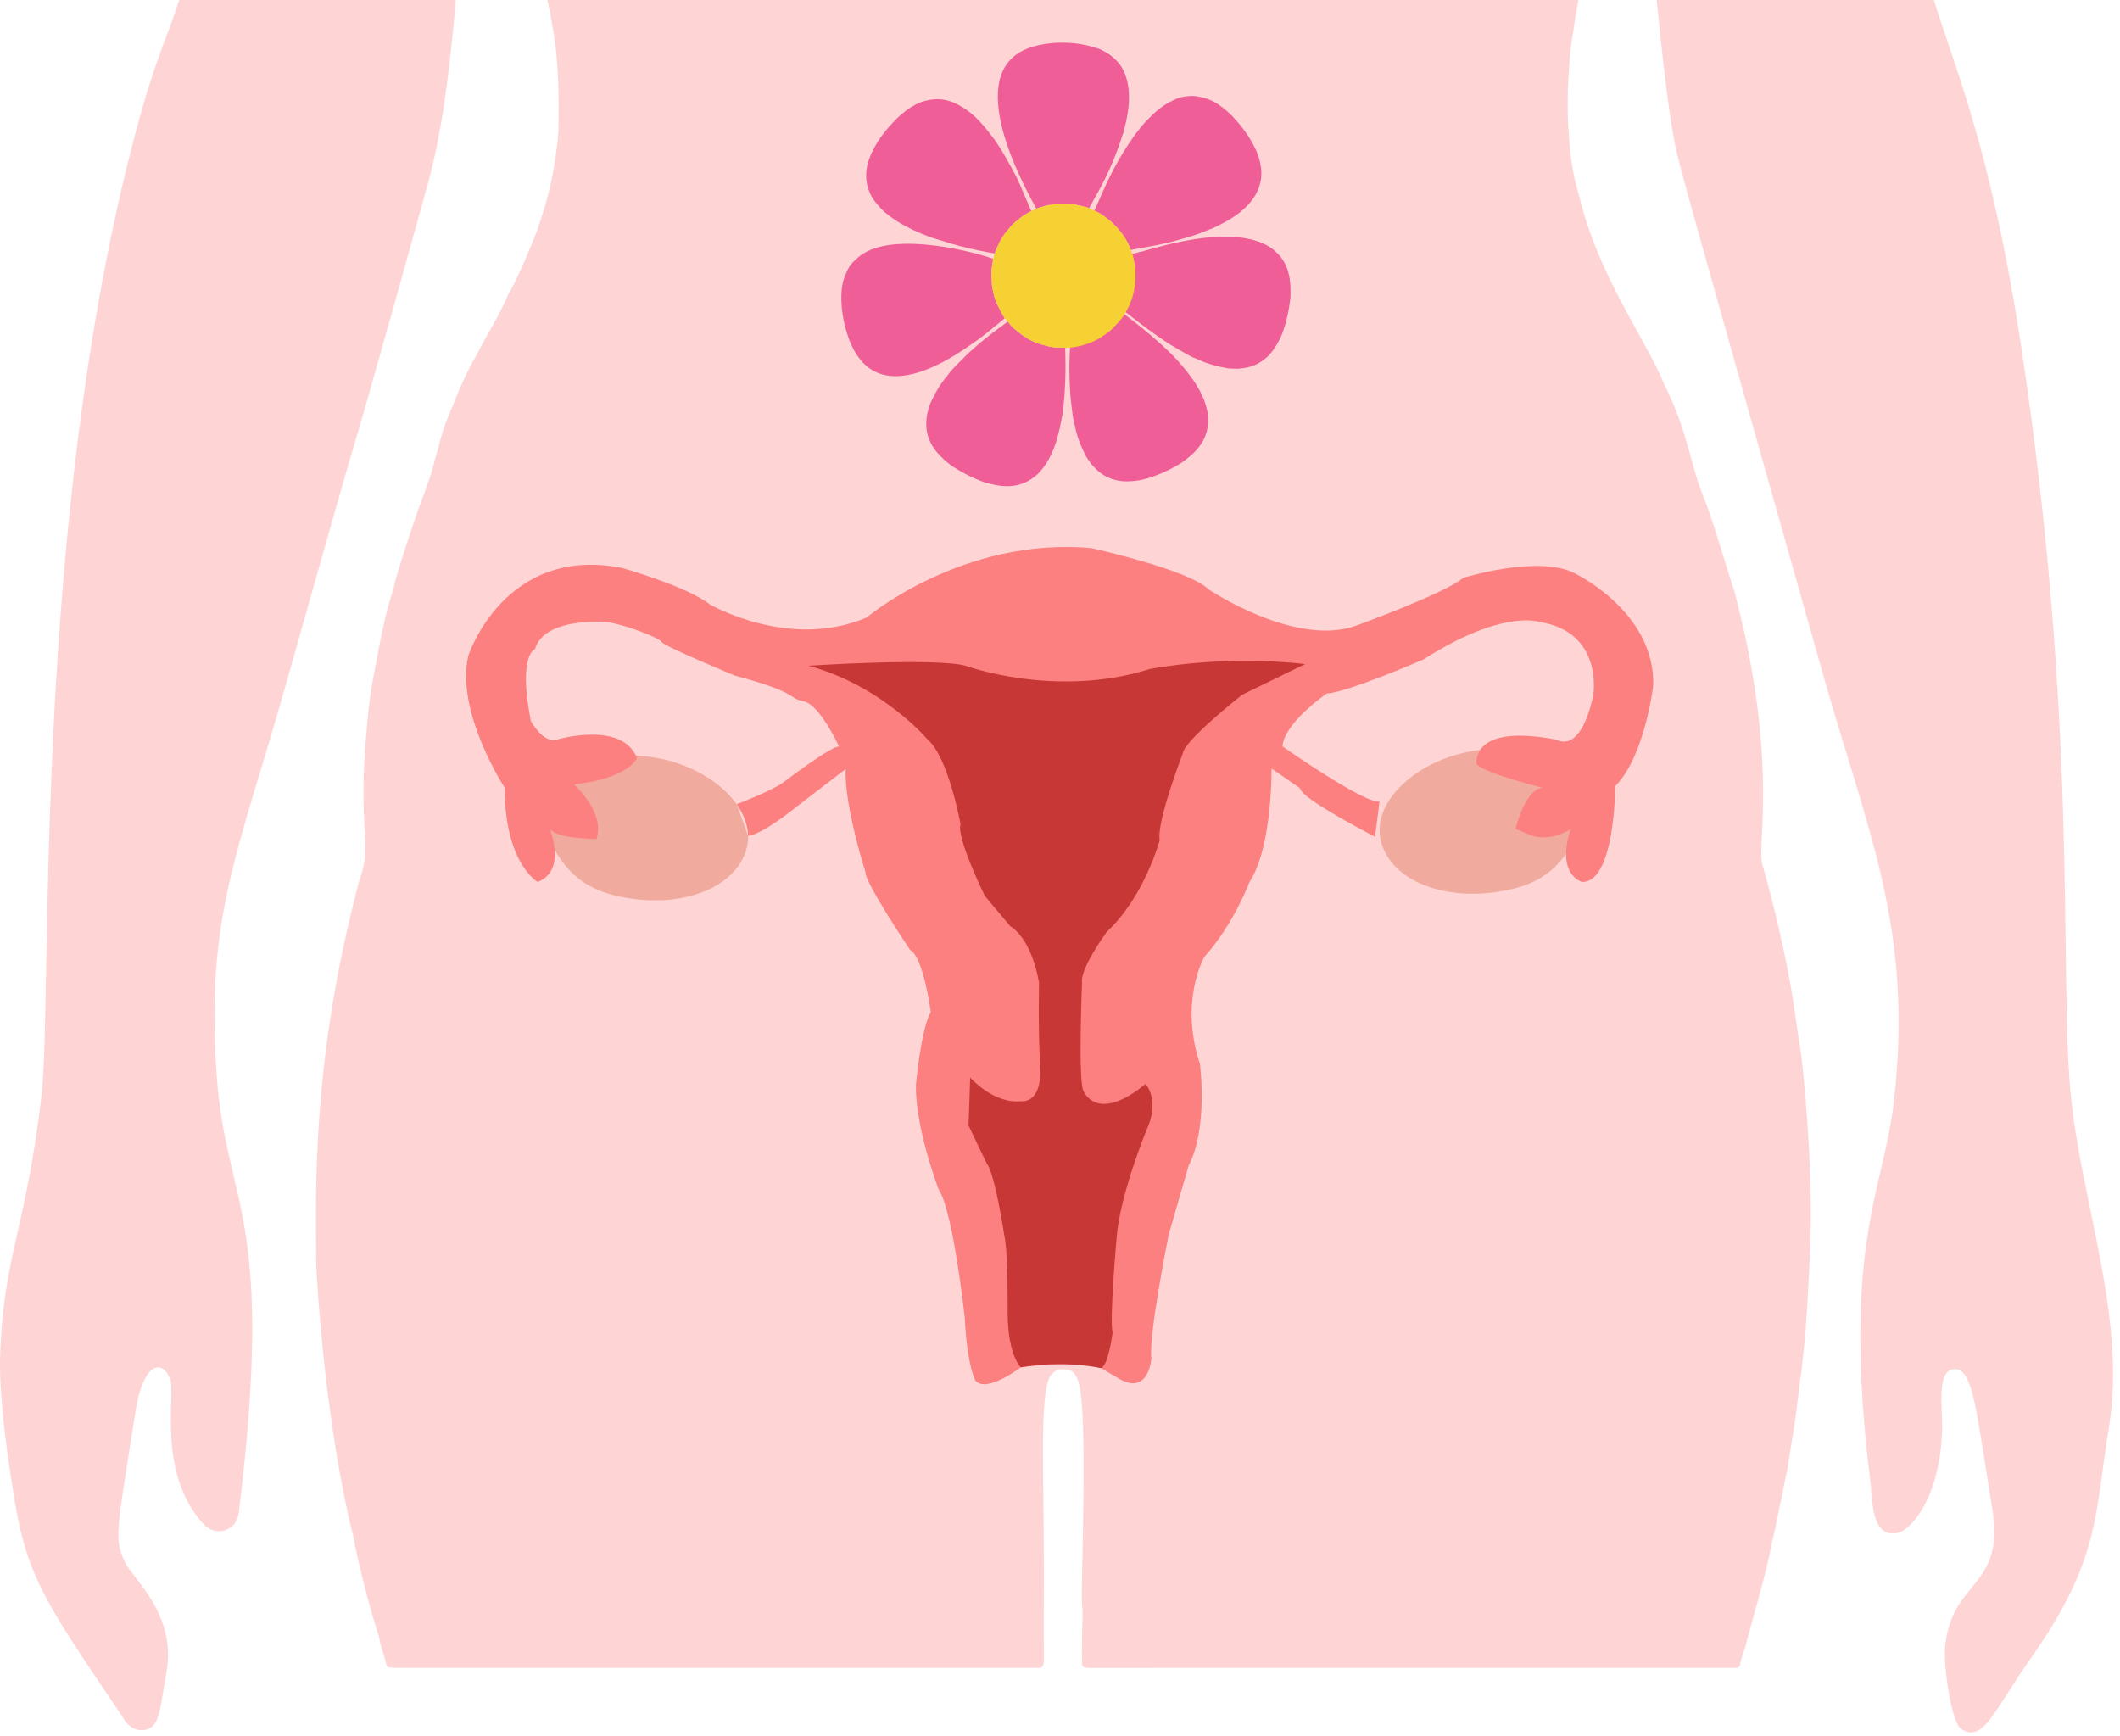
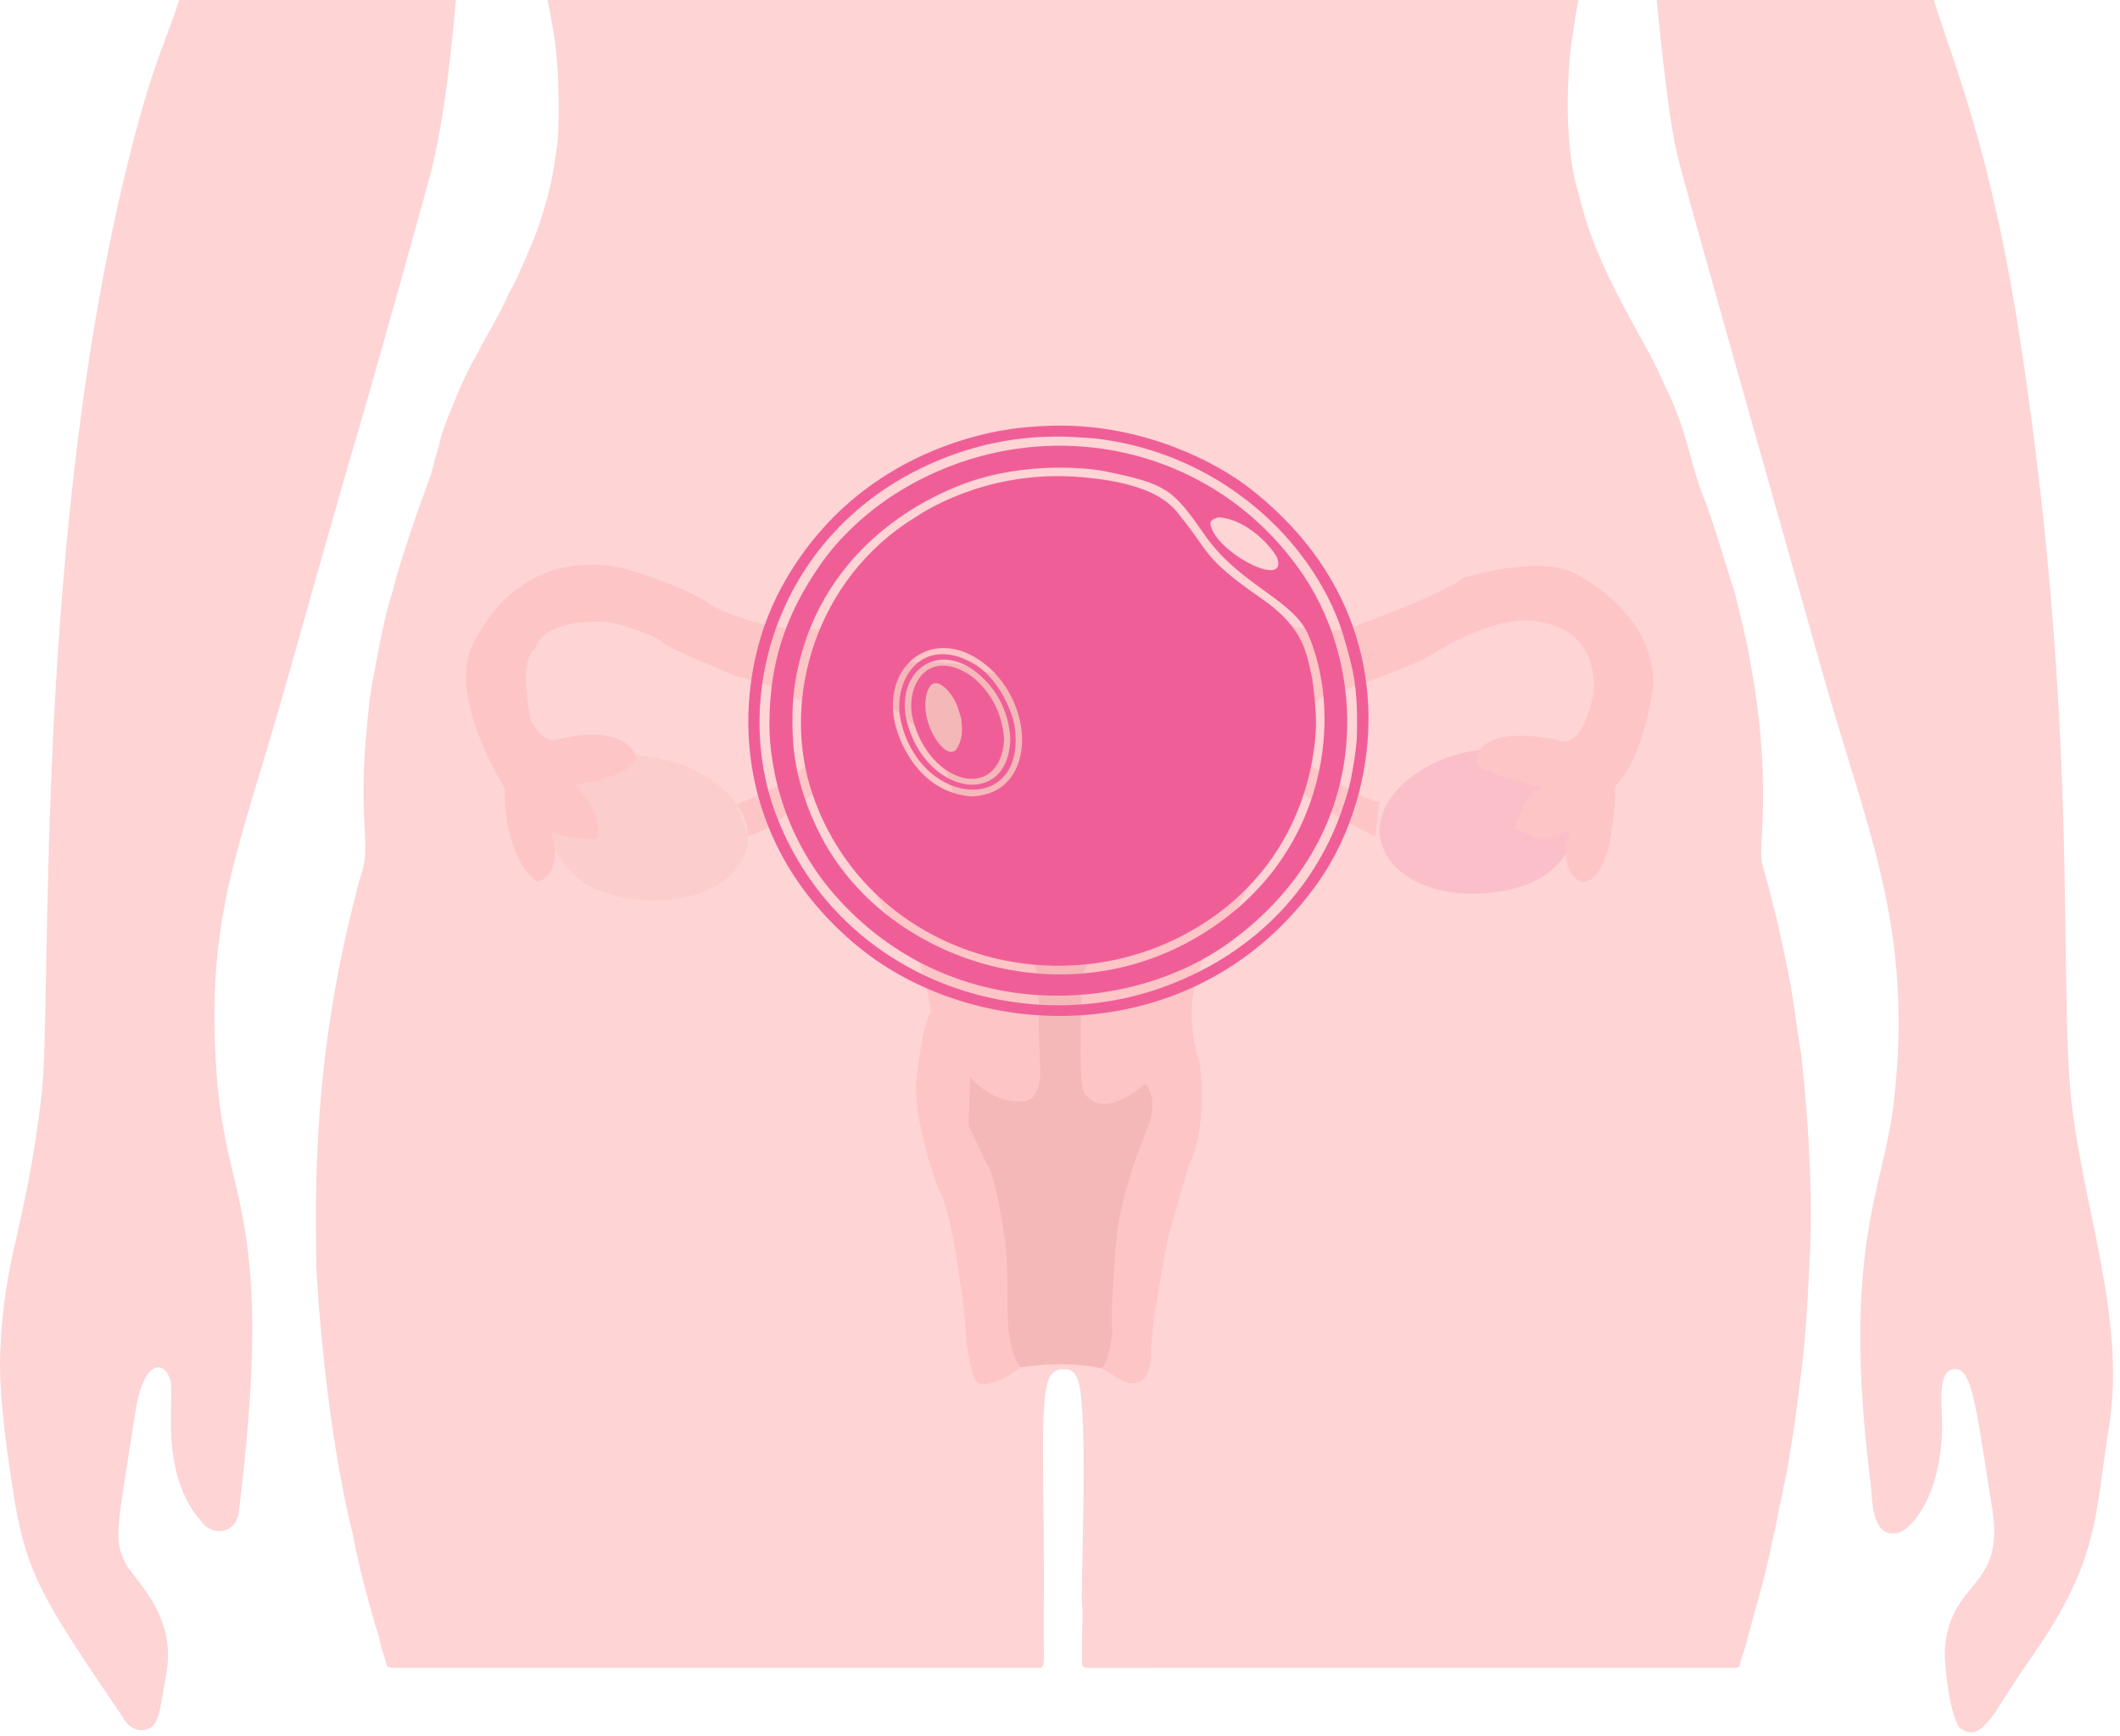
<svg xmlns="http://www.w3.org/2000/svg" width="100%" height="100%" viewBox="0 0 237 194" version="1.1" xml:space="preserve" style="fill-rule:evenodd;clip-rule:evenodd;stroke-linejoin:round;stroke-miterlimit:2;">
  <g transform="matrix(1,0,0,1,-816.1111,-1701)">
    <g id="ovulation" transform="matrix(0.287634,0,0,0.287634,832.7761,1698.205)">
      <path d="M555.557,9.718C555.155,11.622 554.831,13.573 554.157,17.435C553.124,25.474 552.698,25.382 552.061,33.468C550.745,51.512 551.574,58.479 551.972,64.436C552.316,68.439 552.766,75.697 555.717,85.445C563.206,117.201 582.059,141.91 588.954,159.305C597.84,176.575 599.241,191.203 604.423,203.527C607.469,210.769 614.843,236.129 616.208,239.606C616.462,240.492 620.421,256.903 621.126,260.568C621.797,264.063 621.815,264.02 622.417,267.515C631.122,314.507 625.162,339.207 626.943,345.378C630.029,356.072 632.757,367.616 633.217,369.561C639.641,398.101 638.644,398.247 642.115,419.534C642.514,423.525 642.514,423.481 642.959,427.431C643.489,432.774 646.789,466.07 645.61,494.503C645.474,497.783 644.406,523.524 642.948,535.604C643.091,535.785 643.001,535.908 642.896,536.028L642.83,536.545C642.198,544.067 641.821,543.973 641.08,551.455C639.209,566.568 638.932,566.48 636.595,581.513C636.446,582.471 636.245,582.426 634.18,593.398C633.177,596.983 633.082,599.629 630.861,608.564C628.464,622.001 623.271,638.124 620.478,649.495C620.375,649.912 620.273,649.871 618.802,654.598C618.105,656.838 618.815,657.85 616.5,657.904C615.17,657.934 365.57,657.916 365.5,657.914C363.187,657.842 362.582,657.824 362.567,655.498C362.46,639.216 363.155,639.241 362.564,632.497C362.073,626.885 365.11,558.411 361.171,546.606C360.597,544.886 360.48,544.973 359.611,543.406C358.574,542.531 358.576,542.578 357.392,541.949C355.484,541.87 355.512,541.857 353.577,541.892C351.685,542.793 351.695,542.804 350.308,544.358C345.607,552.068 348.195,585.421 347.735,636.499C347.558,656.083 348.504,656.751 346.5,657.897C346.494,657.9 104.078,657.899 103.5,657.899C93.123,657.908 92.591,658.063 92.248,656.635C90.9,651.036 90.316,651.207 89.312,645.549C87.358,640.07 81.534,619.282 79.322,606.536C68.969,565.793 65.066,509.324 64.959,499.501C64.648,470.95 63.791,423.304 79.519,360.505C80.458,356.49 81.377,353.152 81.553,352.516C82.703,348.851 82.73,348.887 83.112,347.392C85.638,337.508 82.121,331.116 83.856,301.523C85.734,279.393 85.982,279.432 88.014,268.397C92.768,242.241 94.385,241.948 95.452,236.489C96.161,232.859 104.377,207.65 107.024,201.292C108.347,196.733 108.82,196.916 110.014,192.349C112.155,184.16 112.361,184.222 112.518,183.504C114.409,174.834 117.359,169.381 119.215,164.398C119.633,163.329 121.505,158.543 125.218,151.376C128.735,145.266 128.606,144.962 130.148,142.254C139.688,125.507 138.953,125.119 139.841,123.7C143.464,117.909 149.951,101.548 150.732,99.579C155.904,84.222 156.904,78.985 158.818,64.542C159.065,60.961 159.089,59.894 159.099,59.489C159.726,31.865 156.887,20.922 156.521,18.497L156.043,15.592C155.456,12.842 155.096,11.115 154.824,9.718L555.557,9.718Z" style="fill:rgb(254,212,213);" />
      <g transform="matrix(0.954289,0,0,0.954289,-151.207,-91.91485)">
        <path d="M885.351,106.501C893.195,132.359 908.643,166.705 920.887,247.441C944.177,401.015 936.521,500.163 940.928,550.455C944.799,594.634 963.984,642.495 956.686,687.53C950.814,723.768 953.036,741.776 924.867,781.759C909.904,802.999 905.531,816.557 896.437,810.586C892.417,807.946 889.27,785.007 889.914,777.54C892.355,749.214 914.519,754.015 909.089,720.567C902.417,679.468 901.226,663.314 893.446,664.075C886.314,664.772 888.948,679.984 888.721,688.507C887.963,716.997 875.632,729.798 870.56,730.801C859.689,732.951 860.381,716.909 859.579,710.491C847.553,614.186 864.851,591.714 869.037,555.444C877.201,484.701 858.55,446.034 839.99,380.362C781.704,174.13 781.766,174.157 779.965,165.405C777.56,153.717 774.884,131.025 772.451,106.501L885.351,106.501Z" style="fill:rgb(254,212,213);" />
      </g>
      <g transform="matrix(0.954289,0,0,0.954289,-149.667,-92.72079)">
        <path d="M281.824,107.345C278.684,141.366 275.805,162.603 269.979,183.636C267.585,192.278 247.026,266.5 239.489,291.497C235.735,303.95 214.595,378.881 212.449,386.485C193.149,454.893 179.723,480.298 184.395,545.509C188.226,598.979 208.417,601.478 193.342,723.476C192.415,730.978 183.924,733.37 178.999,728.011C159.701,707.017 167.952,674.818 165.288,668.586C161.781,660.382 154.334,663.12 151.421,681.487C143.235,733.094 142.68,733.642 146.907,743.315C149.924,750.218 168.259,764.428 163.891,788.563C161.011,804.477 161.218,811.172 154.547,811.899C148.764,812.53 145.941,806.402 145.847,806.263C114.344,759.741 107.069,749.095 101.916,717.439C95.498,678.014 96.039,663.222 96.213,658.487C97.683,618.304 106.617,608.282 113.035,553.454C117.613,514.343 108.917,320.913 151.311,161.449C159.771,129.628 165.131,120.619 169.06,107.345L281.824,107.345Z" style="fill:rgb(254,212,213);" />
      </g>
      <g transform="matrix(0.898336,0,0,0.898336,-1103.681,-2194.542)">
-         <g transform="matrix(0.423224,0,0,0.423224,1184.732,2539.043)">
-           <path d="M1596.61,599.456C1562.27,635.069 1563.83,690.331 1499.28,706.564C1434.74,722.798 1373.66,701.163 1362.87,658.243C1352.08,615.322 1406.32,568.424 1472.73,564.116C1539.05,559.815 1627.32,567.596 1596.61,599.456Z" style="fill:rgb(241,171,158);fill-rule:nonzero;" />
-         </g>
-         <g transform="matrix(0.423224,0,0,0.423224,1184.732,2539.043)">
-           <path d="M715.96,652.8C716.07,656.88 715.63,660.96 714.61,665C703.81,707.92 642.74,729.56 578.2,713.32C545.95,705.21 530.21,687.36 518.24,667.09C506.25,646.78 498.05,624.03 480.87,606.21C450.69,574.91 535.35,566.85 601.21,570.65C602.4,570.72 603.58,570.79 604.75,570.87C647.95,573.67 686,594.5 704.35,620.53L704.36,620.54L715.96,652.8Z" style="fill:rgb(241,171,158);fill-rule:nonzero;" />
-         </g>
-         <g transform="matrix(0.423224,0,0,0.423224,1184.732,2539.043)">
-           <path d="M1641.28,498.87C1641.28,498.87 1632.83,571.51 1602.42,601.92C1602.42,601.92 1602.42,699.91 1568.63,699.91C1568.63,699.91 1541.61,693.15 1556.81,645.85C1556.81,645.85 1534.85,661.05 1512.89,650.91C1506.33,647.88 1502.54,646.36 1500.45,645.72C1502.52,637.61 1511.83,605.09 1528.09,603.61C1528.09,603.61 1460.52,586.72 1460.52,578.27C1460.52,569.83 1463.89,539.34 1543.29,554.62C1543.29,554.62 1566.38,570.39 1579.9,509.57C1579.9,509.57 1591.16,444.25 1524.71,434.11C1524.71,434.11 1487.55,420.6 1406.46,472.41C1406.46,472.41 1328.75,506.19 1307.35,507.32C1307.35,507.32 1263.42,537.73 1262.3,561.38C1262.3,561.38 1345.64,619.94 1361.41,617.69L1356.9,653.73C1356.9,653.73 1280.32,614.31 1280.32,604.18L1251.04,583.9C1251.04,583.9 1252.16,663.87 1228.51,699.91C1228.51,699.91 1212.74,742.7 1182.34,776.49C1182.34,776.49 1156.43,821.54 1177.83,885.74C1177.83,885.74 1186.56,951.06 1166.29,989.91L1146.01,1060.02C1146.01,1060.02 1124.9,1164.76 1128.28,1186.72C1128.28,1186.72 1125.74,1223.89 1097.02,1208.68L1076.75,1196.86C1076.75,1196.86 1054.79,1188.41 994.82,1196.01C994.82,1196.01 959.34,1223.04 948.36,1209.53C948.36,1209.53 939.91,1195.17 937.38,1144.49C937.38,1144.49 925.55,1036.37 911.19,1015.25C911.19,1015.25 886.7,951.9 887.54,907.13C887.54,907.13 892.61,850.54 902.75,832.8C902.75,832.8 895.14,776.21 881.63,769.45C881.63,769.45 835.17,700.19 836.02,690.05C836.02,690.05 814.06,621.63 815.74,584.47L765.06,623.32C765.06,623.32 731.18,651.15 715.97,652.84L715.96,652.8C715.71,641.76 711.55,630.75 704.36,620.54L704.35,620.53C704.35,620.53 736.34,608.12 749.86,599.67C749.86,599.67 803.07,559.13 808.99,561.66C808.99,561.66 789.56,518.58 772.67,515.2C755.77,511.82 769.29,506.76 702.56,489.02C702.56,489.02 629.07,458.61 627.38,454.39C625.69,450.16 575.86,430.74 560.65,434.11C560.65,434.11 506.59,431.58 498.15,461.99C498.15,461.99 480.41,467.06 493.92,535.48C493.92,535.48 506.01,557.69 519.539,554.62C519.539,554.62 584.09,535.26 601.21,570.65C601.6,571.47 601.98,572.32 602.32,573.2C602.32,573.2 595.56,593.48 538.13,600.23C538.13,600.23 570.22,628.95 560.93,655.98C560.93,655.98 518.57,655.98 513.169,645.1C514.27,647.97 517.469,656.99 518.24,667.09C519.2,679.67 516.37,693.91 500.96,699.91C500.96,699.91 467.17,681.32 467.17,603.61C467.17,603.61 416.49,525.9 430.01,468.46C430.01,468.46 467.17,355.28 587.12,378.93C587.12,378.93 653,397.51 676.65,416.09C676.65,416.09 757.74,463.4 837.14,429.61C837.14,429.61 935.13,346.83 1066.9,358.66C1066.9,358.66 1166.57,380.62 1186.84,400.89C1186.84,400.89 1274.69,460.02 1337.19,438.06C1337.19,438.06 1430.11,404.27 1447,389.06C1447,389.06 1523.02,365.41 1560.19,384C1560.19,384 1642.97,422.85 1641.28,498.87Z" style="fill:rgb(252,128,128);fill-rule:nonzero;" />
-         </g>
-         <g transform="matrix(0.423224,0,0,0.423224,1184.732,2539.043)">
-           <path d="M777.734,478.882C777.734,478.882 906.125,470.435 938.223,478.882C938.223,478.882 1030.29,512.669 1126.59,482.26C1126.59,482.26 1199.68,467.361 1285.39,477.192L1221.19,508.445C1221.19,508.445 1162.06,554.903 1160.37,568.418C1160.37,568.418 1133.34,638.526 1136.72,657.109C1136.72,657.109 1121.52,714.547 1082.66,750.868C1082.66,750.868 1054.79,788.879 1057.32,803.238C1057.32,803.238 1053.1,905.445 1059.01,913.891C1059.01,913.891 1072.35,947.389 1122.36,906.289C1122.36,906.289 1137.57,923.183 1123.21,953.591C1123.21,953.591 1096.18,1019.48 1092.8,1062.55C1092.8,1062.55 1085.2,1147.02 1088.58,1160.54C1088.58,1160.54 1084.35,1194.32 1076.75,1196.86C1076.75,1196.86 1039.3,1188.13 994.816,1196.01C994.816,1196.01 981.865,1184.75 981.301,1141.95C981.301,1141.95 981.865,1077.76 977.923,1061.43C977.923,1061.43 968.35,997.796 959.903,987.66L941.32,948.805L943.009,899.813C943.009,899.813 966.66,926.843 994.816,924.028C994.816,924.028 1016.78,927.969 1014.53,887.988C1012.27,848.006 1013.4,803.238 1013.4,803.238C1013.4,803.238 1007.49,760.16 983.836,744.956L957.932,714.078C957.932,714.078 928.65,654.387 933.155,640.872C933.155,640.872 920.766,572.172 899.368,554.152C899.368,554.152 853.192,499.342 777.734,478.882Z" style="fill:rgb(198,55,54);fill-rule:nonzero;" />
+         <g opacity="0.18">
+           <g transform="matrix(0.423224,0,0,0.423224,1184.732,2539.043)">
+             <path d="M1596.61,599.456C1562.27,635.069 1563.83,690.331 1499.28,706.564C1434.74,722.798 1373.66,701.163 1362.87,658.243C1352.08,615.322 1406.32,568.424 1472.73,564.116C1539.05,559.815 1627.32,567.596 1596.61,599.456Z" style="fill:rgb(240,94,152);fill-rule:nonzero;" />
+           </g>
+           <g transform="matrix(0.423224,0,0,0.423224,1184.732,2539.043)">
+             <path d="M715.96,652.8C716.07,656.88 715.63,660.96 714.61,665C703.81,707.92 642.74,729.56 578.2,713.32C545.95,705.21 530.21,687.36 518.24,667.09C506.25,646.78 498.05,624.03 480.87,606.21C450.69,574.91 535.35,566.85 601.21,570.65C602.4,570.72 603.58,570.79 604.75,570.87C647.95,573.67 686,594.5 704.35,620.53L704.36,620.54L715.96,652.8Z" style="fill:rgb(241,171,158);fill-rule:nonzero;" />
+           </g>
+           <g transform="matrix(0.423224,0,0,0.423224,1184.732,2539.043)">
+             <path d="M1641.28,498.87C1641.28,498.87 1632.83,571.51 1602.42,601.92C1602.42,601.92 1602.42,699.91 1568.63,699.91C1568.63,699.91 1541.61,693.15 1556.81,645.85C1556.81,645.85 1534.85,661.05 1512.89,650.91C1506.33,647.88 1502.54,646.36 1500.45,645.72C1502.52,637.61 1511.83,605.09 1528.09,603.61C1528.09,603.61 1460.52,586.72 1460.52,578.27C1460.52,569.83 1463.89,539.34 1543.29,554.62C1543.29,554.62 1566.38,570.39 1579.9,509.57C1579.9,509.57 1591.16,444.25 1524.71,434.11C1524.71,434.11 1487.55,420.6 1406.46,472.41C1406.46,472.41 1328.75,506.19 1307.35,507.32C1307.35,507.32 1263.42,537.73 1262.3,561.38C1262.3,561.38 1345.64,619.94 1361.41,617.69L1356.9,653.73C1356.9,653.73 1280.32,614.31 1280.32,604.18L1251.04,583.9C1251.04,583.9 1252.16,663.87 1228.51,699.91C1228.51,699.91 1212.74,742.7 1182.34,776.49C1182.34,776.49 1156.43,821.54 1177.83,885.74C1177.83,885.74 1186.56,951.06 1166.29,989.91L1146.01,1060.02C1146.01,1060.02 1124.9,1164.76 1128.28,1186.72C1128.28,1186.72 1125.74,1223.89 1097.02,1208.68L1076.75,1196.86C1076.75,1196.86 1054.79,1188.41 994.82,1196.01C994.82,1196.01 959.34,1223.04 948.36,1209.53C948.36,1209.53 939.91,1195.17 937.38,1144.49C937.38,1144.49 925.55,1036.37 911.19,1015.25C911.19,1015.25 886.7,951.9 887.54,907.13C887.54,907.13 892.61,850.54 902.75,832.8C902.75,832.8 895.14,776.21 881.63,769.45C881.63,769.45 835.17,700.19 836.02,690.05C836.02,690.05 814.06,621.63 815.74,584.47L765.06,623.32C765.06,623.32 731.18,651.15 715.97,652.84L715.96,652.8C715.71,641.76 711.55,630.75 704.36,620.54L704.35,620.53C704.35,620.53 736.34,608.12 749.86,599.67C749.86,599.67 803.07,559.13 808.99,561.66C808.99,561.66 789.56,518.58 772.67,515.2C755.77,511.82 769.29,506.76 702.56,489.02C702.56,489.02 629.07,458.61 627.38,454.39C625.69,450.16 575.86,430.74 560.65,434.11C560.65,434.11 506.59,431.58 498.15,461.99C498.15,461.99 480.41,467.06 493.92,535.48C493.92,535.48 506.01,557.69 519.539,554.62C519.539,554.62 584.09,535.26 601.21,570.65C601.6,571.47 601.98,572.32 602.32,573.2C602.32,573.2 595.56,593.48 538.13,600.23C538.13,600.23 570.22,628.95 560.93,655.98C560.93,655.98 518.57,655.98 513.169,645.1C514.27,647.97 517.469,656.99 518.24,667.09C519.2,679.67 516.37,693.91 500.96,699.91C500.96,699.91 467.17,681.32 467.17,603.61C467.17,603.61 416.49,525.9 430.01,468.46C430.01,468.46 467.17,355.28 587.12,378.93C587.12,378.93 653,397.51 676.65,416.09C676.65,416.09 757.74,463.4 837.14,429.61C837.14,429.61 935.13,346.83 1066.9,358.66C1066.9,358.66 1166.57,380.62 1186.84,400.89C1186.84,400.89 1274.69,460.02 1337.19,438.06C1337.19,438.06 1430.11,404.27 1447,389.06C1447,389.06 1523.02,365.41 1560.19,384C1560.19,384 1642.97,422.85 1641.28,498.87Z" style="fill:rgb(252,128,128);fill-rule:nonzero;" />
+           </g>
+           <g transform="matrix(0.423224,0,0,0.423224,1184.732,2539.043)">
+             <path d="M777.734,478.882C777.734,478.882 906.125,470.435 938.223,478.882C938.223,478.882 1030.29,512.669 1126.59,482.26C1126.59,482.26 1199.68,467.361 1285.39,477.192L1221.19,508.445C1221.19,508.445 1162.06,554.903 1160.37,568.418C1160.37,568.418 1133.34,638.526 1136.72,657.109C1136.72,657.109 1121.52,714.547 1082.66,750.868C1082.66,750.868 1054.79,788.879 1057.32,803.238C1057.32,803.238 1053.1,905.445 1059.01,913.891C1059.01,913.891 1072.35,947.389 1122.36,906.289C1122.36,906.289 1137.57,923.183 1123.21,953.591C1123.21,953.591 1096.18,1019.48 1092.8,1062.55C1092.8,1062.55 1085.2,1147.02 1088.58,1160.54C1088.58,1160.54 1084.35,1194.32 1076.75,1196.86C1076.75,1196.86 1039.3,1188.13 994.816,1196.01C994.816,1196.01 981.865,1184.75 981.301,1141.95C981.301,1141.95 981.865,1077.76 977.923,1061.43C977.923,1061.43 968.35,997.796 959.903,987.66L941.32,948.805L943.009,899.813C943.009,899.813 966.66,926.843 994.816,924.028C994.816,924.028 1016.78,927.969 1014.53,887.988C1012.27,848.006 1013.4,803.238 1013.4,803.238C1013.4,803.238 1007.49,760.16 983.836,744.956L957.932,714.078C957.932,714.078 928.65,654.387 933.155,640.872C933.155,640.872 920.766,572.172 899.368,554.152C899.368,554.152 853.192,499.342 777.734,478.882Z" style="fill:rgb(198,55,54);fill-rule:nonzero;" />
+           </g>
        </g>
      </g>
-       <g transform="matrix(0.206198,0,0,0.206198,250.9218,14.62977)">
-         <path d="M596.56,81.42C599.181,83.345 599.063,83.288 601.543,85.451C607.38,91.329 618.67,100.229 625.889,125.368C626.962,128.951 626.878,128.858 627.569,132.49C635.738,171.815 622.636,212.989 619.248,227.416C619.167,227.76 619.137,227.724 617.75,231.572C591.27,314.199 560.19,355.156 555.318,368.7C547.673,365.034 528.012,361.901 523.435,360.904C522.298,360.656 494.654,358.854 485.402,362.055C483.619,362.672 483.171,360.563 462.356,367.071C458.891,368.155 459.081,368.453 455.536,369.538C445.313,348.985 301.31,106.768 449.369,64.042C452.374,63.175 508.406,45.243 573.577,68.214C573.598,68.197 573.62,68.18 573.644,68.165C573.792,68.071 573.961,68.261 574.127,68.408L574.483,68.535C576.029,69.303 582.628,72.293 587.645,75.267L588.761,76.126C592.886,78.542 592.847,78.42 596.56,81.42Z" style="fill:rgb(240,94,152);" />
-         <path d="M688.37,180.34C696.727,174.555 696.446,174.251 705.345,169.256C720.305,161.602 727.434,157.734 749.51,156.932C753.885,157.138 778.537,158.301 801.237,174.865C803.281,176.292 813.309,183.292 824.929,195.098C854.384,226.276 863.859,247.999 868.757,257.387C872.564,265.783 872.318,265.813 875.257,274.572C881.037,295.164 890.64,340.214 831.762,381.87L827.162,385.01C814.403,394.139 793.011,403.866 787.48,406.455C771.092,412.549 764.501,416.946 731.659,425.957C728.572,426.886 709.842,432.522 692.626,435.989L684.562,437.819C638.139,446.505 638.021,446.014 634.178,447.452C629.873,441.711 632.825,440.046 619.179,419.72C616.2,415.278 616.216,415.351 612.849,411.274C608.962,406.613 608.99,406.687 604.782,402.216C604.433,401.845 604.463,401.919 600.28,397.724L596.668,394.318C594.525,392.484 578.34,378.636 567.478,374.545C565.584,373.832 564.556,372.685 564.488,372.642C570.05,367.208 590.203,303.404 635.556,238.544C648.746,218.935 662.766,204.056 663.404,203.416C666.453,200.308 666.603,200.632 669.419,197.421C677.391,189.023 683.837,184.118 685.194,183.085L688.37,180.34Z" style="fill:rgb(240,94,152);" />
-         <path d="M145.138,346.712L141.902,340.324C127.264,306.241 138.385,279.163 145.834,262.665C152.791,249.06 159.865,235.651 179.381,213.405C183.724,208.697 183.572,208.732 188.077,204.106C189.294,202.796 197.034,194.369 210.789,183.92C216.636,179.705 220.339,177.536 221.201,177.031C232.981,170.023 238.25,168.69 240.596,167.782C280.587,155.175 305.592,171.193 322.611,182.328L327.816,186.084C330.886,188.566 330.814,188.492 333.93,191.07C352.054,205.089 375.887,238.302 379.088,242.764C386.348,254.282 387.232,253.716 406.159,287.685C424.389,320.207 422.738,320.969 443.203,367.587C444.438,370.772 444.207,370.85 446.493,373.466L444.627,374.77C431.625,381.388 426.34,386.017 422.438,389.419C415.796,394.234 415.969,394.28 409.98,399.876C409.132,400.725 406.683,403.181 400.375,411.396C393.622,419.375 393.875,419.502 388.411,428.446C387.728,429.705 384.494,435.665 380.515,444.506C378.639,450.602 376.647,454.315 376.575,454.491C375.587,453.746 375.772,453.535 374.524,453.399C365.231,452.382 327.234,444.002 326.399,443.833C295.09,435.76 295.225,435.591 264.365,425.9C264.05,425.802 264.071,425.818 260.395,424.789C252.106,421.566 232.636,415.347 206.733,401.102L204.708,400.082C200.67,397.668 189.226,392.13 170.853,377.01C169.44,375.62 166.531,374.188 155.16,360.727C154.794,360.306 154.919,360.368 150.763,355.31C147.23,349.648 145.615,347.381 145.138,346.712Z" style="fill:rgb(240,94,152);" />
-         <path d="M381.95,550.274C393.507,574.069 395.097,573.319 395.456,575.586L396.247,575.841C382.786,586.738 382.967,586.905 381.77,587.814C379.088,589.8 379.093,589.771 378.874,589.959C356.6,609.082 338.239,621.422 334.746,623.908C169.601,741.488 124.432,657.521 111.34,635.575C107.8,628.047 107.819,628.121 104.349,620.569C100.765,611.716 101.376,611.607 98.029,602.659C94.915,591.424 95.055,591.402 94.771,590.43C93.625,585.857 93.62,585.89 93.534,585.491C83.271,537.963 89.97,514.216 90.845,508.595C92.398,502.771 93.903,498.255 94.2,497.366C101.438,480.357 103.543,475.378 118.841,461.958C174.812,411.386 322.445,446.15 373.564,463.568L373.798,465.575L373.441,469.49C369.484,487.715 371.361,497.556 371.488,504.5C371.767,519.732 372.981,519.523 375.903,534.395C378.812,542.417 378.477,542.446 381.95,550.274Z" style="fill:rgb(240,94,152);" />
-         <path d="M447.747,877.84C414.356,901.733 377.102,890.242 361.571,886.228C355.965,884.579 356,884.595 355.517,884.447C353.947,883.968 354.11,883.781 352.574,883.312C334.488,875.985 334.571,875.99 317.192,866.987C312.249,864.34 312.366,864.304 307.577,861.385C284.444,847.841 273.456,834.356 272.072,832.901L270.132,830.837C246.038,803.973 248.08,776.998 247.992,771.519C248.86,762.875 248.697,762.977 250.223,754.446C252.579,745.848 252.479,745.933 255.307,737.429C257.287,732.953 270.225,703.702 287.152,685.185L288.876,682.789L289.276,682.318L289.746,681.701C291.622,678.923 291.598,678.932 291.772,678.701C292.649,677.537 292.773,677.747 293.627,676.613L295.91,673.891C303.48,665.717 308.949,660.269 310.111,659.112L316.119,653.072L318.116,651.14L324.131,645.149C328.893,640.669 328.851,640.641 329.271,640.26L330.785,638.835C377.114,597.042 398.284,586.89 401.159,581.669L401.325,582.544L402.706,583.332C406.336,588.241 406.38,588.115 410.277,592.72C416.357,597.798 416.291,597.702 422.508,602.49C430.357,609.395 430.921,608.511 439.536,614.44L442.623,616.298C443.647,616.807 453.013,621.464 455.579,622.319C466.329,625.903 466.399,625.618 467.324,625.954C493.601,633.716 494.154,629.946 510.542,631.662L510.266,632.114L509.867,633.619C509.789,635.07 513.221,704.01 504.15,760.462C502.789,766.961 502.871,766.966 502.749,767.53C499.837,783.21 499.884,783.109 495.802,798.601C493.881,805.009 494.005,804.966 492.068,811.359C487.143,824.851 487.38,824.88 480.924,837.712C478.561,842.332 478.784,842.376 475.936,846.778C470.38,855.794 466.791,859.803 465.869,860.834L464.175,863.247L462.257,865.271C457.367,870.477 457.332,870.288 451.826,874.978L447.747,877.84Z" style="fill:rgb(240,94,152);" />
-         <g transform="matrix(0.622718,-0.782446,0.782446,0.622718,-186.5639,577.2764)">
-           <path d="M447.747,877.84C414.356,901.733 377.102,890.242 361.571,886.228C355.965,884.579 356,884.595 355.517,884.447C353.947,883.968 354.11,883.781 352.574,883.312C334.488,875.985 334.571,875.99 317.192,866.987C312.249,864.34 312.366,864.304 307.577,861.385C284.444,847.841 273.456,834.356 272.072,832.901L270.132,830.837C246.038,803.973 248.08,776.998 247.992,771.519C248.86,762.875 248.697,762.977 250.223,754.446C252.579,745.848 252.479,745.933 255.307,737.429C257.287,732.953 270.225,703.702 287.152,685.185L288.876,682.789L289.276,682.318L289.746,681.701C291.622,678.923 291.598,678.932 291.772,678.701C292.649,677.537 292.773,677.747 293.627,676.613L295.91,673.891C303.48,665.717 308.949,660.269 310.111,659.112L316.119,653.072L318.116,651.14L324.131,645.149C328.893,640.669 328.851,640.641 329.271,640.26L330.785,638.835C377.114,597.042 398.284,586.89 401.159,581.669L401.325,582.544L402.706,583.332C406.336,588.241 456.092,604.518 458.659,605.373C469.408,608.957 472.648,606.15 473.572,606.486C499.85,614.248 493.676,618.937 510.064,620.654C510.064,620.654 513.221,704.01 504.15,760.462C502.789,766.961 502.871,766.966 502.749,767.53C499.837,783.21 499.884,783.109 495.802,798.601C493.881,805.009 494.005,804.966 492.068,811.359C487.143,824.851 487.38,824.88 480.924,837.712C478.561,842.332 478.784,842.376 475.936,846.778C470.38,855.794 466.791,859.803 465.869,860.834L464.175,863.247L462.257,865.271C457.367,870.477 457.332,870.288 451.826,874.978L447.747,877.84Z" style="fill:rgb(240,94,152);" />
-         </g>
-         <g transform="matrix(-0.255124,-0.966908,0.966908,-0.255124,169.9955,1105.533)">
-           <path d="M447.747,877.84C414.356,901.733 377.102,890.242 361.571,886.228C355.965,884.579 356,884.595 355.517,884.447C353.947,883.968 354.11,883.781 352.574,883.312C334.488,875.985 334.571,875.99 317.192,866.987C312.249,864.34 312.366,864.304 307.577,861.385C284.444,847.841 273.456,834.356 272.072,832.901L270.132,830.837C246.038,803.973 248.08,776.998 247.992,771.519C248.86,762.875 248.697,762.977 250.223,754.446C252.579,745.848 252.479,745.933 255.307,737.429C257.287,732.953 270.225,703.702 287.152,685.185L288.876,682.789L289.276,682.318L289.746,681.701C291.622,678.923 291.598,678.932 291.772,678.701C292.649,677.537 292.773,677.747 293.627,676.613L295.91,673.891C303.48,665.717 308.949,660.269 310.111,659.112L316.119,653.072L318.116,651.14L324.131,645.149C328.893,640.669 328.851,640.641 329.271,640.26L330.785,638.835C377.114,597.042 424.894,565.424 427.769,560.203C427.769,560.203 493.555,600.463 509.943,602.179L510.266,632.114L509.867,633.619C509.789,635.07 513.221,704.01 504.15,760.462C502.789,766.961 502.871,766.966 502.749,767.53C499.837,783.21 499.884,783.109 495.802,798.601C493.881,805.009 494.005,804.966 492.068,811.359C487.143,824.851 487.38,824.88 480.924,837.712C478.561,842.332 478.784,842.376 475.936,846.778C470.38,855.794 466.791,859.803 465.869,860.834L464.175,863.247L462.257,865.271C457.367,870.477 457.332,870.288 451.826,874.978L447.747,877.84Z" style="fill:rgb(240,94,152);" />
-         </g>
-         <path d="M604.782,402.216C608.99,406.687 608.962,406.613 612.849,411.274C616.216,415.351 616.2,415.278 619.179,419.72C632.825,440.046 629.873,441.711 634.178,447.452C635.448,451.967 635.428,451.899 636.695,456.389C638.298,458.781 640.058,470.688 641.328,476.514C642.561,482.168 643.15,507.593 641.134,516.429C640.495,518.429 640.575,518.329 640.226,520.446C638.422,534.229 631.954,548.763 631.017,551.291C630.316,552.48 625.114,563.215 623.496,565.496C619.735,570.513 619.652,571.917 619.396,572.487C618.69,573.372 618.671,573.221 610.427,583.44C603.657,590.716 603.583,590.516 596.667,597.655C586.442,606.167 586.34,605.886 575.288,613.186C547.488,629.943 519.082,631.313 517.52,631.408C514.027,631.488 514.138,631.469 510.542,631.662C494.154,629.946 493.601,633.716 467.324,625.954C466.399,625.618 466.329,625.903 455.579,622.319C453.013,621.464 443.647,616.807 442.623,616.298L439.536,614.44C430.921,608.511 430.357,609.395 422.508,602.49C416.291,597.702 416.357,597.798 410.277,592.72C406.38,588.115 406.336,588.241 402.706,583.332L401.325,582.544L401.159,581.669C398.014,577.688 398.208,577.58 396.247,575.841L395.456,575.586C395.097,573.319 393.507,574.069 381.95,550.274C378.477,542.446 378.812,542.417 375.903,534.395C372.981,519.523 371.767,519.732 371.488,504.5C371.361,497.556 369.484,487.715 373.441,469.49L373.798,465.575C373.883,465.071 373.635,465.134 373.721,464.617C373.74,464.506 373.721,464.617 374.151,463.282C375.56,459.736 375.797,459.897 376.575,454.491C376.647,454.315 378.639,450.602 380.515,444.506C384.494,435.665 387.728,429.705 388.411,428.446C393.875,419.502 393.622,419.375 400.375,411.396C406.683,403.181 409.132,400.725 409.98,399.876C415.969,394.28 415.796,394.234 422.438,389.419C426.34,386.017 431.625,381.388 444.627,374.77L446.493,373.466C447.246,373.231 452.445,371.611 455.536,369.538C459.081,368.453 458.891,368.155 462.356,367.071C483.171,360.563 483.619,362.672 485.402,362.055C494.654,358.854 522.298,360.656 523.435,360.904C528.012,361.901 547.673,365.034 555.318,368.7C560.28,371.524 560.435,371.022 564.488,372.642C564.556,372.685 565.584,373.832 567.478,374.545C578.34,378.636 594.525,392.484 596.668,394.318L600.28,397.724C604.463,401.919 604.433,401.845 604.782,402.216Z" style="fill:rgb(246,209,52);" />
+       <g transform="matrix(1.129863,0,0,1.129863,209.4373,154.1311)">
+         <path d="M117.462,19.046C118.263,18.98 122.941,18.595 127.5,18.576C157.04,18.449 181.532,30.934 193.582,40.393C248.007,83.114 238.807,144.653 216.779,175.69C175.674,233.607 99.837,231.844 58.374,197.656C13.31,160.498 14.494,106.761 32.121,74.301C60.732,21.614 115.659,19.264 117.462,19.046ZM140.542,23.035C131.222,22.359 111.82,20.185 87.322,30.056C32.072,52.318 13.789,110.401 30.697,153.424C52.737,209.506 115.749,230.218 165.645,210.917C214.422,192.048 224.714,151.346 226.397,146.461C228.791,139.513 230.053,127.274 230.078,126.477C230.674,107.801 228.511,101.537 225.939,92.381C217.176,61.194 185.677,28.551 140.542,23.035Z" style="fill:rgb(240,94,152);" />
+         <path d="M28.048,119.496C28.367,101.539 32.574,84.741 45.951,65.837C55.776,51.953 68.905,43.598 71.246,42.108C117.996,12.356 180.11,23.054 211.859,70.264C233.889,103.023 236.226,160.072 186.352,196.29C152.384,220.958 92.21,224.865 52.62,182.389C30.469,158.622 27.716,131.006 28.048,119.496ZM182.479,50.119C179.509,51.006 179.16,51.717 180.413,54.54C184.38,63.474 205.734,74.202 202.804,64.407C202.041,61.856 193.101,50.763 182.479,50.119ZM35.947,121.493C36.113,125.611 35.592,140.472 45.993,160.227C69.39,204.664 135.893,225.296 184.879,187.989C221.246,160.291 224.375,115.925 213.409,90.542C208.11,78.277 189.862,73.537 177.82,56.261C166.748,40.378 164.865,38.717 143.549,34.298C137.711,33.088 115.956,30.891 95.463,38.397C89.52,40.574 52.396,54.171 39.787,94.592C35.443,108.518 36.041,117.95 35.947,121.493Z" style="fill:rgb(240,94,152);" />
+         <path d="M132.519,36.096C162.29,37.98 167.188,47.098 169.794,50.266C179.141,61.631 176.925,63.999 197.171,77.967C212.364,88.449 212.76,97.256 214.725,105.45C214.945,106.37 216.282,117.235 216.024,122.486C215.704,129.02 213.738,169.091 173.347,192.227C126.035,219.327 61.551,199.917 42.86,145.385C31.784,113.073 43.835,71.17 78.238,50.085C80.005,49.002 100.91,34.359 132.519,36.096ZM97.509,146.119C121.533,145.404 119.686,110.095 98.229,97.979C80.098,87.741 62.9,106.197 74.012,128.743C82.101,145.155 94.718,145.807 97.509,146.119Z" style="fill:rgb(240,94,152);" />
+         <path d="M112.134,120.599C117.854,152.419 80.514,150.648 73.33,120.542C69.988,106.537 80.013,90.758 97.291,99.896C107.949,105.532 111.588,118.636 112.134,120.599ZM110.914,126.502C110.848,124.766 110.473,114.797 102.542,106.46C87.284,90.419 70.795,102.908 75.36,120.552C81.806,145.464 110.022,150.485 110.914,126.502Z" style="fill:rgb(240,94,152);" />
+         <path d="M108.769,126.498C107.468,148.322 83.062,142.273 77.378,119.524C74.669,108.681 81.853,95.241 96.245,103.901C99.828,106.057 102.777,110.056 103.24,110.683C108.167,117.363 108.681,125.16 108.769,126.498ZM94.049,119.576C93.617,118.158 93.713,118.162 92.779,115.404C91.165,110.639 85.002,103.366 82.567,109.528C78.499,119.821 89.12,135.352 92.563,129.544C94.941,125.531 94.159,122.021 94.049,119.576Z" style="fill:rgb(240,94,152);" />
      </g>
    </g>
  </g>
</svg>
